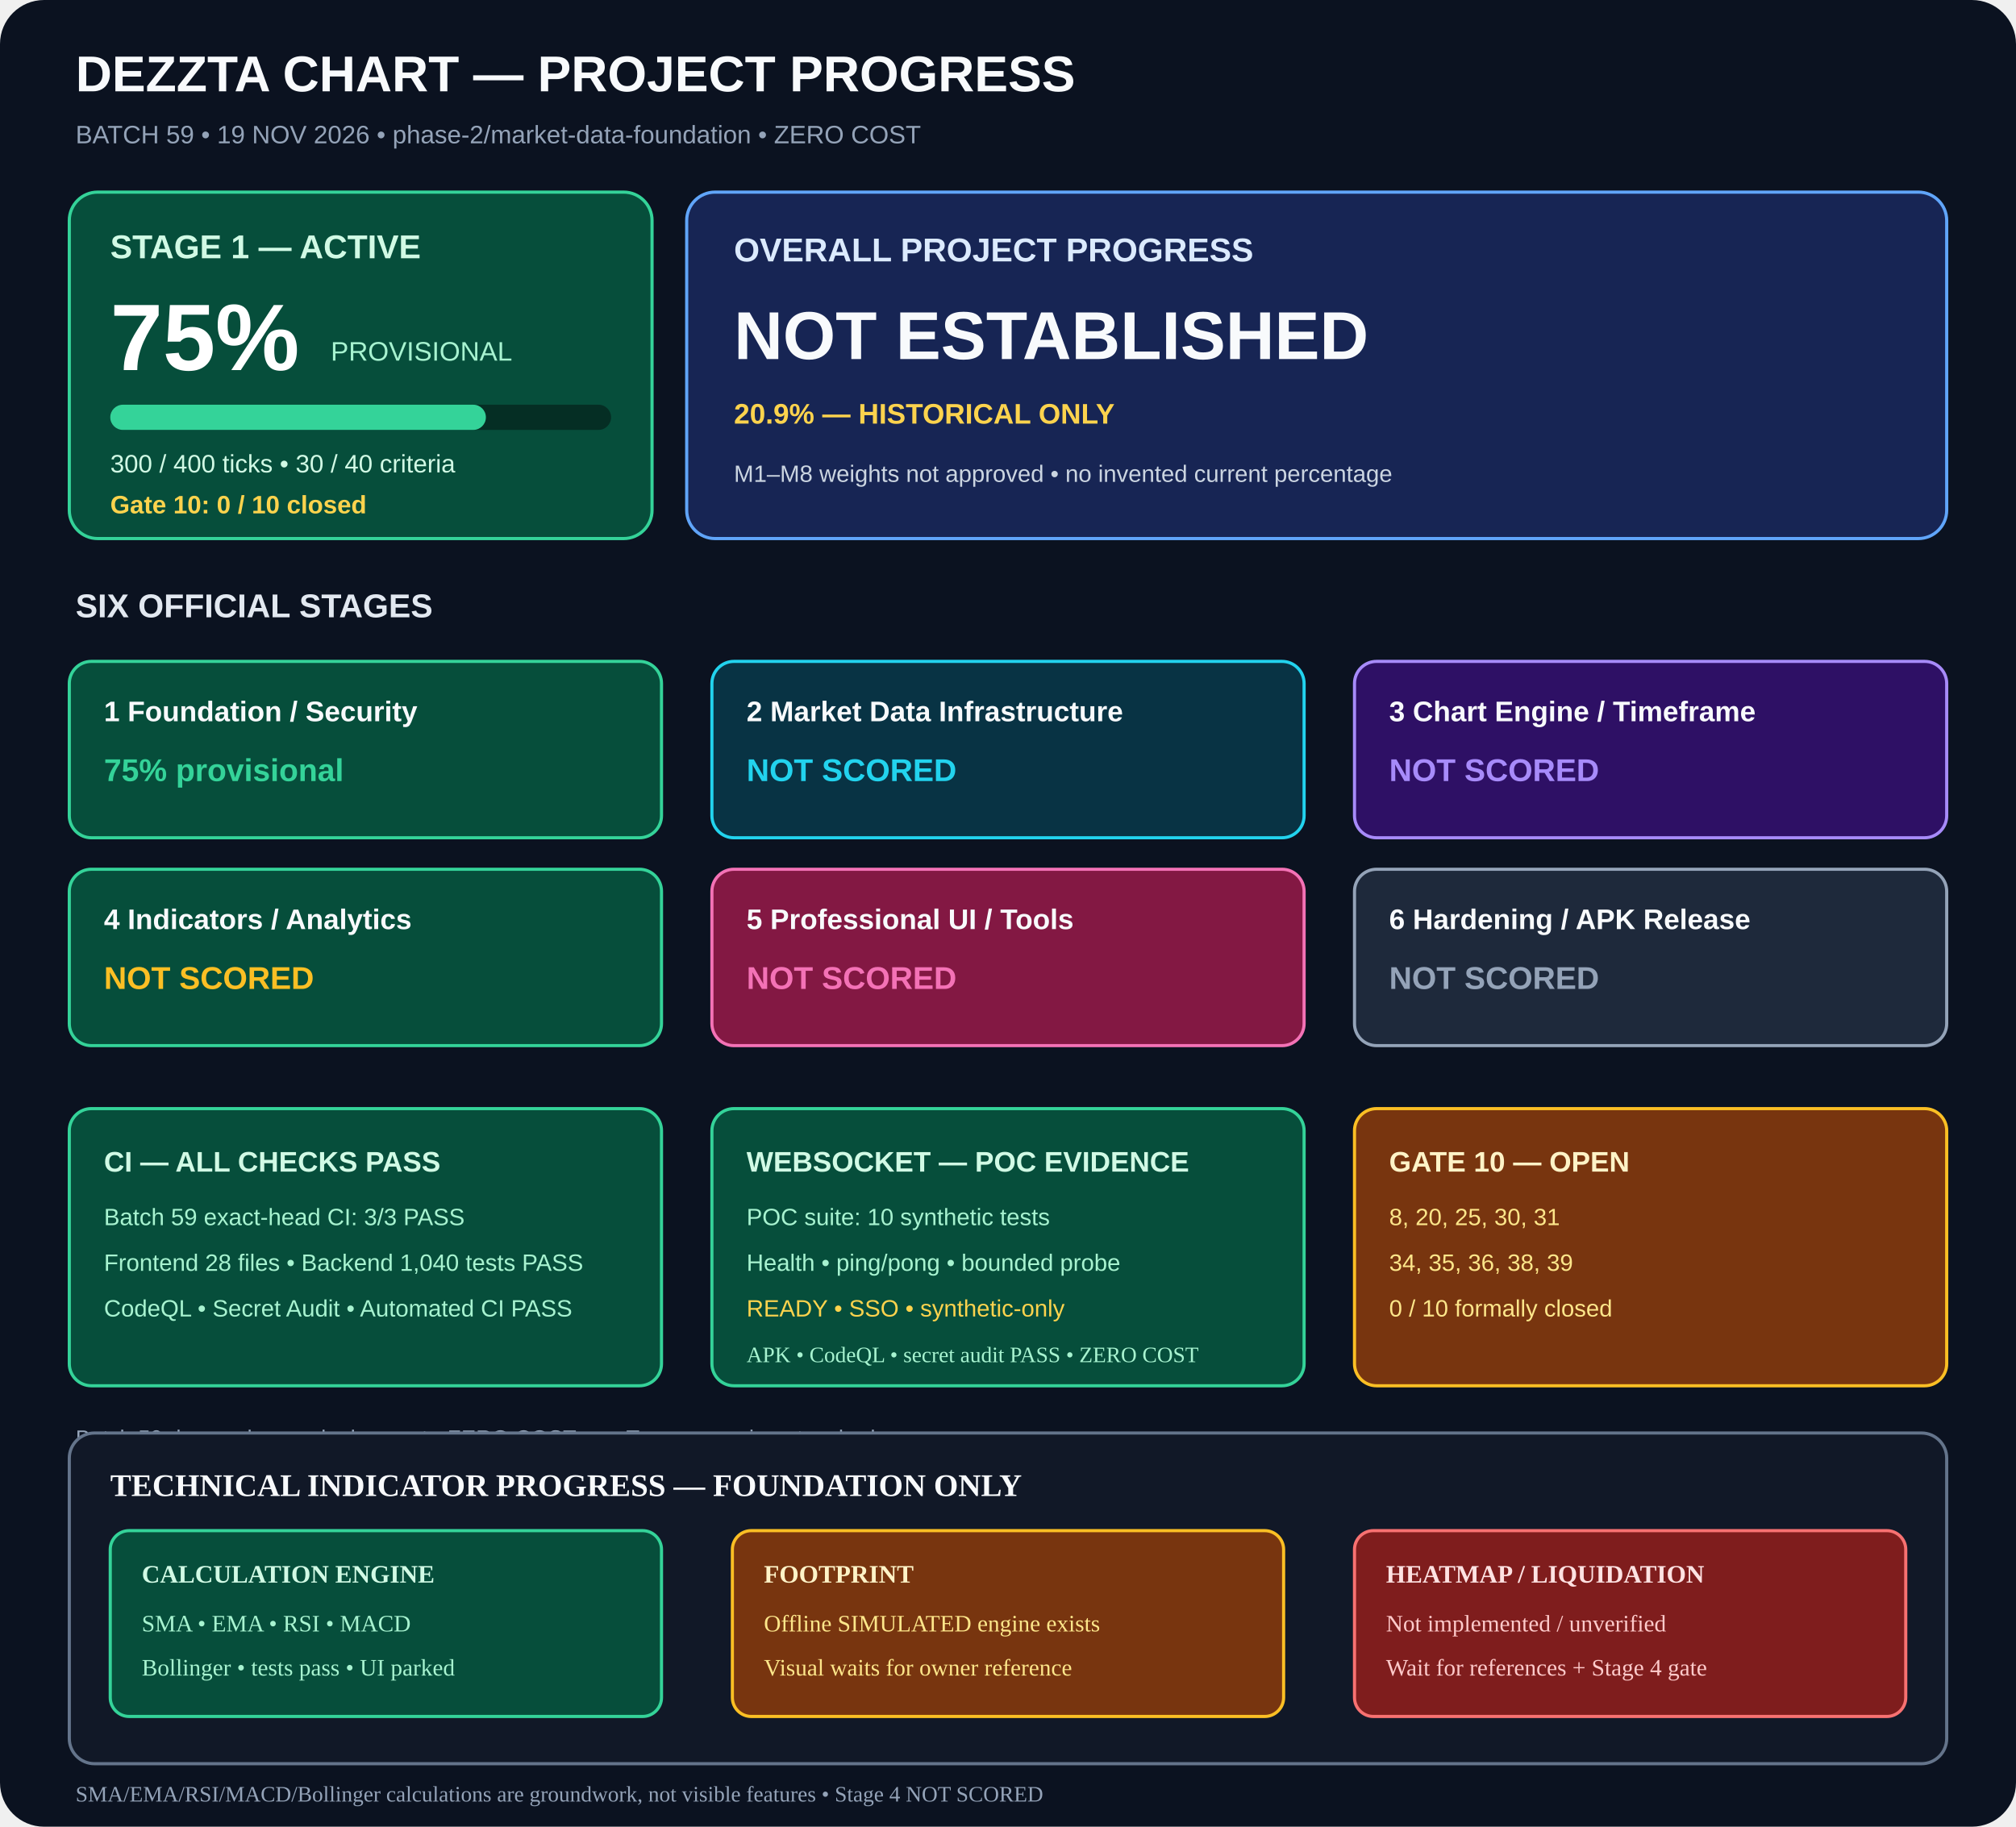
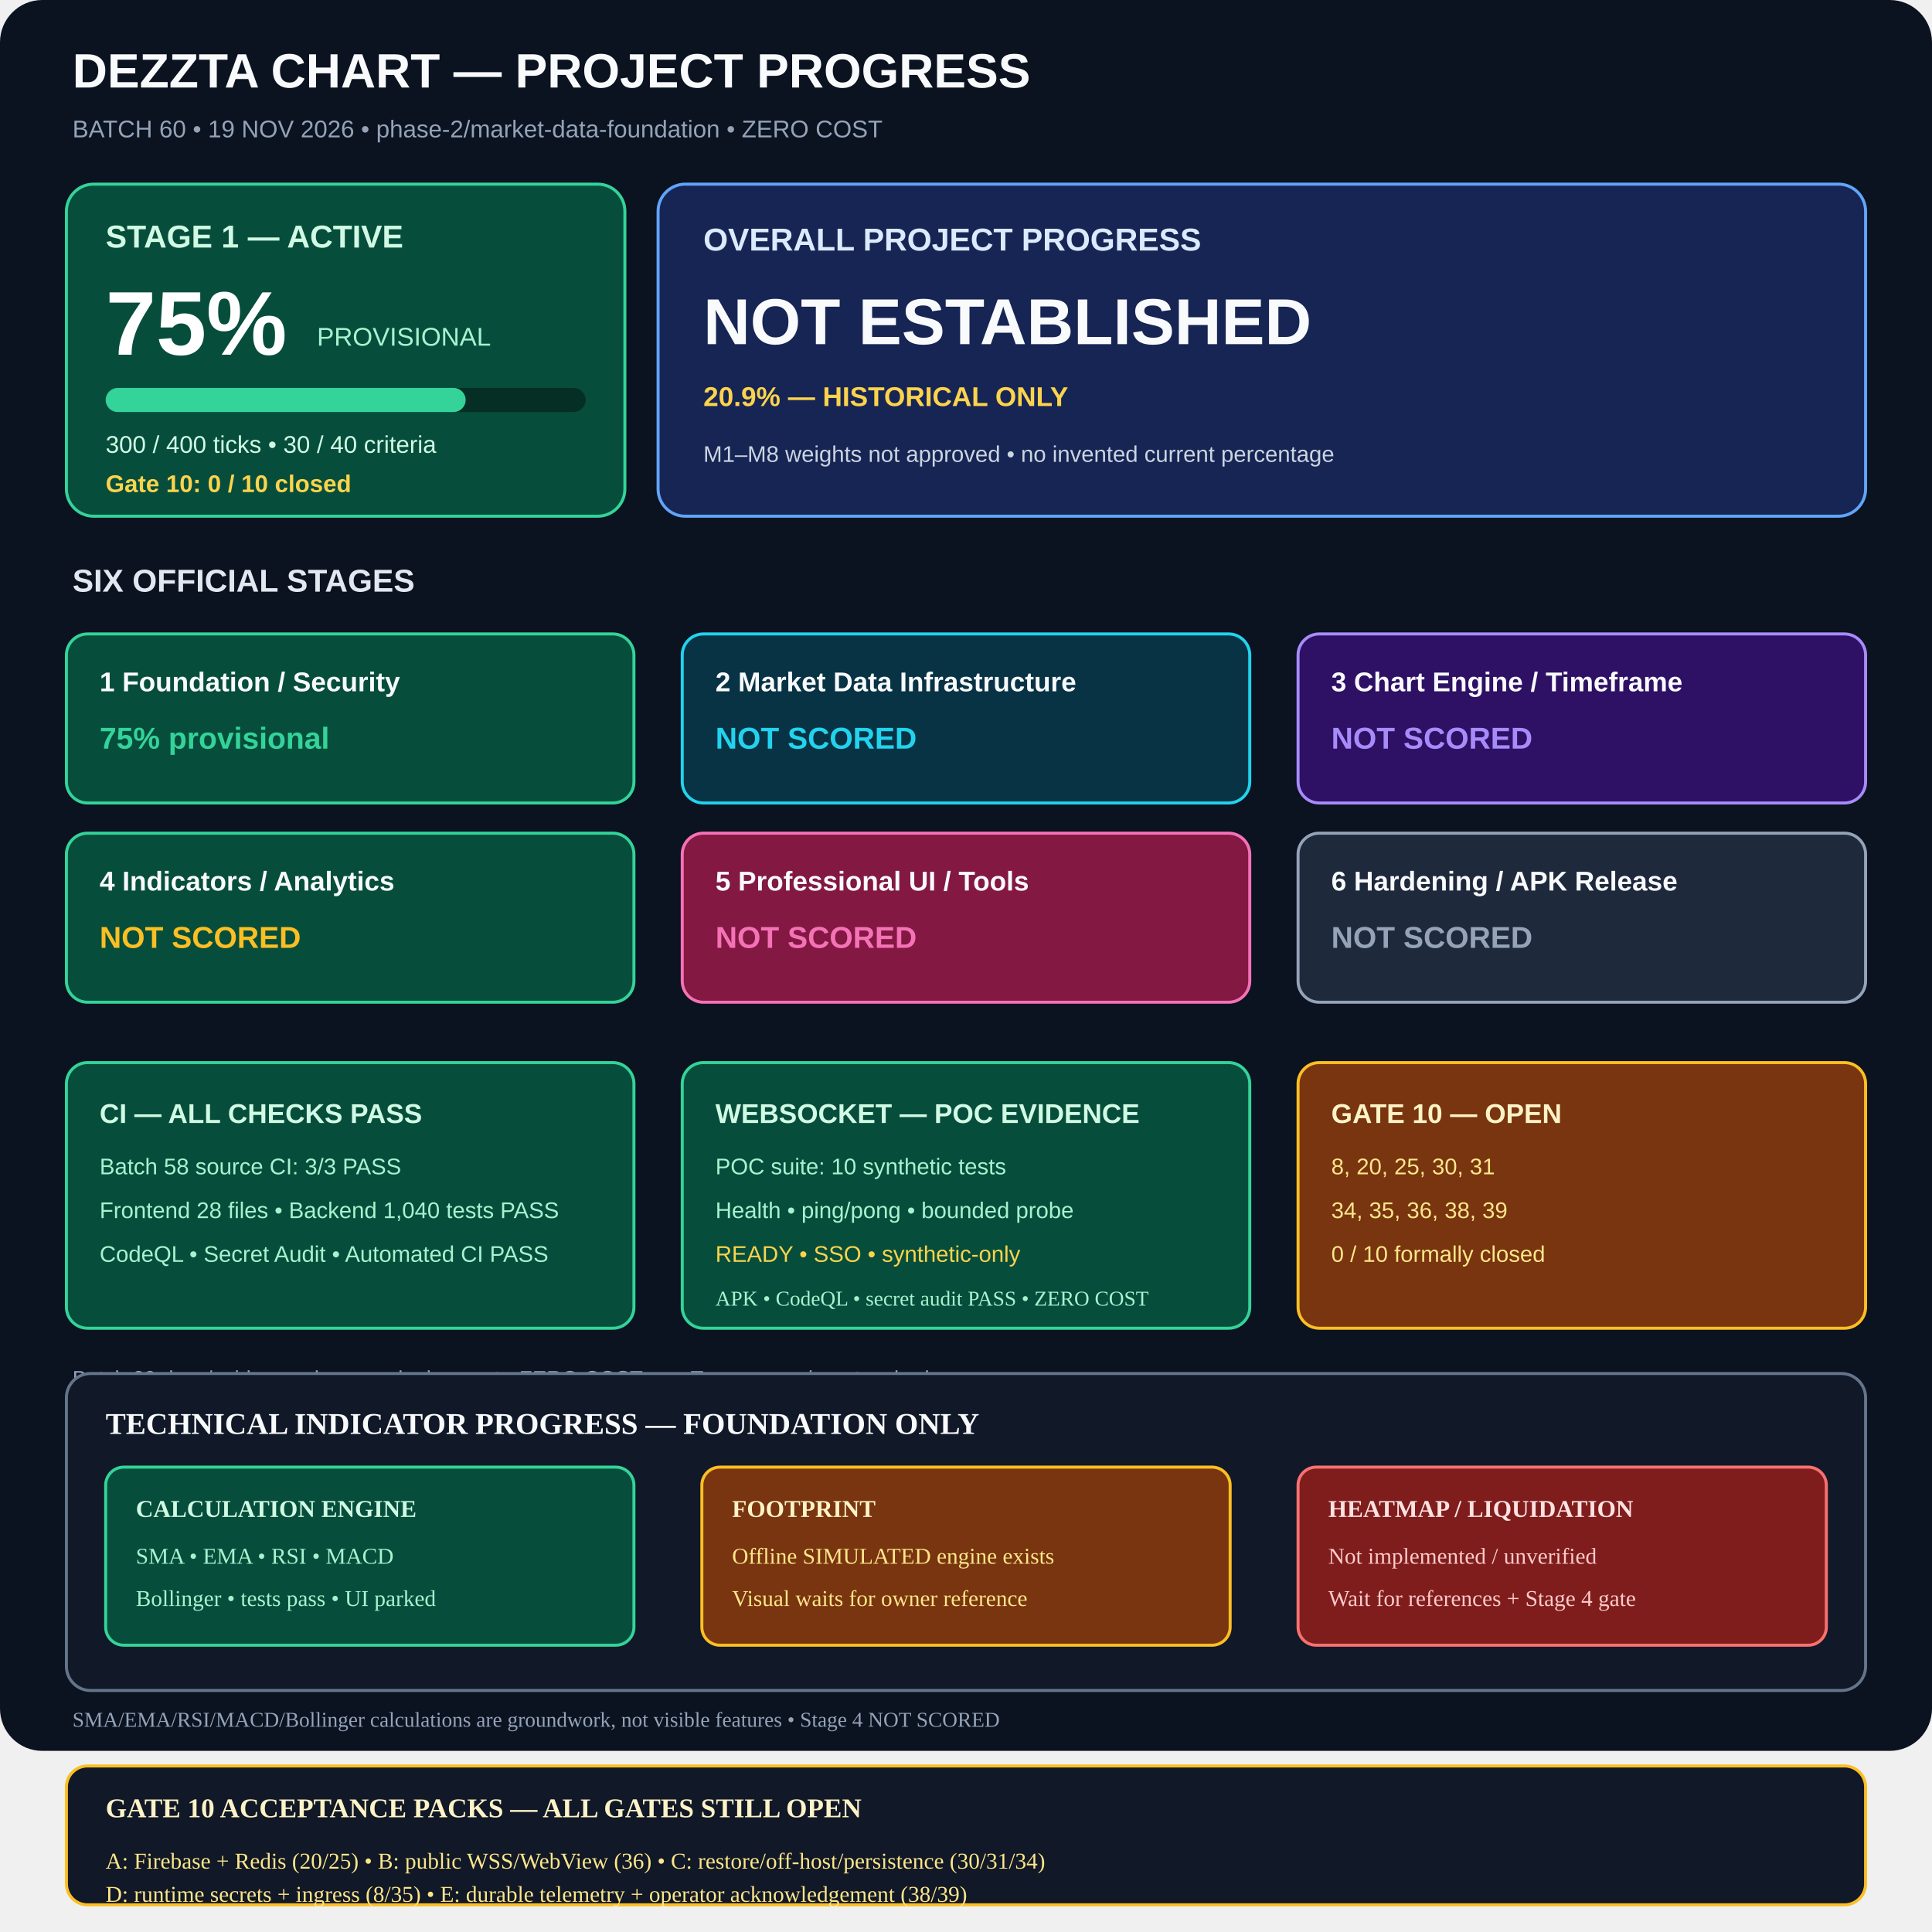
- <svg xmlns="http://www.w3.org/2000/svg" width="1280" height="1160" viewBox="0 0 1280 1160" role="img" aria-labelledby="title desc">
+ <svg xmlns="http://www.w3.org/2000/svg" width="1280" height="1280" viewBox="0 0 1280 1280" role="img" aria-labelledby="title desc">
  <rect width="1280" height="1160" rx="28" fill="#0b1220" />
  <g font-family="Arial,sans-serif">
    <text x="48" y="58" fill="#f8fafc" font-size="32" font-weight="700">DEZZTA CHART — PROJECT PROGRESS</text>
-     <text x="48" y="91" fill="#94a3b8" font-size="16">BATCH 59 • 19 NOV 2026 • phase-2/market-data-foundation • ZERO COST</text>
+     <text x="48" y="91" fill="#94a3b8" font-size="16">BATCH 60 • 19 NOV 2026 • phase-2/market-data-foundation • ZERO COST</text>
    <rect x="44" y="122" width="370" height="220" rx="18" fill="#064e3b" stroke="#34d399" stroke-width="2" />
    <text x="70" y="164" fill="#d1fae5" font-size="21" font-weight="700">STAGE 1 — ACTIVE</text>
    <text x="70" y="235" fill="#fff" font-size="60" font-weight="700">75%</text>
    <text x="210" y="229" fill="#a7f3d0" font-size="17">PROVISIONAL</text>
    <rect x="70" y="257" width="318" height="16" rx="8" fill="#052e24" />
    <rect x="70" y="257" width="238.5" height="16" rx="8" fill="#34d399" />
    <text x="70" y="300" fill="#d1fae5" font-size="16">300 / 400 ticks • 30 / 40 criteria</text>
    <text x="70" y="326" fill="#fcd34d" font-size="16" font-weight="700">Gate 10: 0 / 10 closed</text>
    <rect x="436" y="122" width="800" height="220" rx="18" fill="#172554" stroke="#60a5fa" stroke-width="2" />
    <text x="466" y="166" fill="#dbeafe" font-size="21" font-weight="700">OVERALL PROJECT PROGRESS</text>
    <text x="466" y="228" fill="#f8fafc" font-size="43" font-weight="700">NOT ESTABLISHED</text>
    <text x="466" y="269" fill="#fcd34d" font-size="18" font-weight="700">20.9% — HISTORICAL ONLY</text>
    <text x="466" y="306" fill="#cbd5e1" font-size="15">M1–M8 weights not approved • no invented current percentage</text>
    <text x="48" y="392" fill="#e2e8f0" font-size="21" font-weight="700">SIX OFFICIAL STAGES</text>
    <rect x="44" y="420" width="376" height="112" rx="14" fill="#064e3b" stroke="#34d399" stroke-width="2" />
    <text x="66" y="458" fill="#f8fafc" font-size="18" font-weight="700">1  Foundation / Security</text>
    <text x="66" y="496" fill="#34d399" font-size="20" font-weight="700">75% provisional</text>
    <rect x="452" y="420" width="376" height="112" rx="14" fill="#083344" stroke="#22d3ee" stroke-width="2" />
    <text x="474" y="458" fill="#f8fafc" font-size="18" font-weight="700">2  Market Data Infrastructure</text>
    <text x="474" y="496" fill="#22d3ee" font-size="20" font-weight="700">NOT SCORED</text>
    <rect x="860" y="420" width="376" height="112" rx="14" fill="#2e1065" stroke="#a78bfa" stroke-width="2" />
    <text x="882" y="458" fill="#f8fafc" font-size="18" font-weight="700">3  Chart Engine / Timeframe</text>
    <text x="882" y="496" fill="#a78bfa" font-size="20" font-weight="700">NOT SCORED</text>
    <rect x="44" y="552" width="376" height="112" rx="14" fill="#064e3b" stroke="#34d399" stroke-width="2" />
    <text x="66" y="590" fill="#f8fafc" font-size="18" font-weight="700">4  Indicators / Analytics</text>
    <text x="66" y="628" fill="#fbbf24" font-size="20" font-weight="700">NOT SCORED</text>
    <rect x="452" y="552" width="376" height="112" rx="14" fill="#831843" stroke="#f472b6" stroke-width="2" />
    <text x="474" y="590" fill="#f8fafc" font-size="18" font-weight="700">5  Professional UI / Tools</text>
    <text x="474" y="628" fill="#f472b6" font-size="20" font-weight="700">NOT SCORED</text>
    <rect x="860" y="552" width="376" height="112" rx="14" fill="#1e293b" stroke="#94a3b8" stroke-width="2" />
    <text x="882" y="590" fill="#f8fafc" font-size="18" font-weight="700">6  Hardening / APK Release</text>
    <text x="882" y="628" fill="#94a3b8" font-size="20" font-weight="700">NOT SCORED</text>
    <rect x="44" y="704" width="376" height="176" rx="14" fill="#064e3b" stroke="#34d399" stroke-width="2" />
    <text x="66" y="744" fill="#d1fae5" font-size="18" font-weight="700">CI — ALL CHECKS PASS</text>
-     <text x="66" y="778" fill="#a7f3d0" font-size="15">Batch 59 exact-head CI: 3/3 PASS</text>
+     <text x="66" y="778" fill="#a7f3d0" font-size="15">Batch 58 source CI: 3/3 PASS</text>
    <text x="66" y="807" fill="#a7f3d0" font-size="15">Frontend 28 files • Backend 1,040 tests PASS</text>
    <text x="66" y="836" fill="#a7f3d0" font-size="15">CodeQL • Secret Audit • Automated CI PASS</text>
    <rect x="452" y="704" width="376" height="176" rx="14" fill="#064e3b" stroke="#34d399" stroke-width="2" />
    <text x="474" y="744" fill="#d1fae5" font-size="18" font-weight="700">WEBSOCKET — POC EVIDENCE</text>
    <text x="474" y="778" fill="#a7f3d0" font-size="15">POC suite: 10 synthetic tests</text>
    <text x="474" y="807" fill="#a7f3d0" font-size="15">Health • ping/pong • bounded probe</text>
    <text x="474" y="836" fill="#fcd34d" font-size="15">READY • SSO • synthetic-only</text>
    <rect x="860" y="704" width="376" height="176" rx="14" fill="#78350f" stroke="#fbbf24" stroke-width="2" />
    <text x="882" y="744" fill="#fef3c7" font-size="18" font-weight="700">GATE 10 — OPEN</text>
    <text x="882" y="778" fill="#fde68a" font-size="15">8, 20, 25, 30, 31</text>
    <text x="882" y="807" fill="#fde68a" font-size="15">34, 35, 36, 38, 39</text>
    <text x="882" y="836" fill="#fde68a" font-size="15">0 / 10 formally closed</text>
-     <text x="48" y="918" fill="#94a3b8" font-size="14">Batch 59 docs-only • no deployment • ZERO COST • no Termux • main untouched</text>
+     <text x="48" y="918" fill="#94a3b8" font-size="14">Batch 60 docs/evidence plan • no deployment • ZERO COST • no Termux • main untouched</text>
  </g>
  <text x="474" y="865" fill="#a7f3d0" font-size="14">APK • CodeQL • secret audit PASS • ZERO COST</text>
  <rect x="44" y="910" width="1192" height="210" rx="16" fill="#111827" stroke="#64748b" stroke-width="2" />
  <text x="70" y="950" fill="#f8fafc" font-size="20" font-weight="700">TECHNICAL INDICATOR PROGRESS — FOUNDATION ONLY</text>
  <rect x="70" y="972" width="350" height="118" rx="12" fill="#064e3b" stroke="#34d399" stroke-width="2" />
  <text x="90" y="1005" fill="#d1fae5" font-size="16" font-weight="700">CALCULATION ENGINE</text>
  <text x="90" y="1036" fill="#a7f3d0" font-size="15">SMA • EMA • RSI • MACD</text>
  <text x="90" y="1064" fill="#a7f3d0" font-size="15">Bollinger • tests pass • UI parked</text>
  <rect x="465" y="972" width="350" height="118" rx="12" fill="#78350f" stroke="#fbbf24" stroke-width="2" />
  <text x="485" y="1005" fill="#fef3c7" font-size="16" font-weight="700">FOOTPRINT</text>
  <text x="485" y="1036" fill="#fde68a" font-size="15">Offline SIMULATED engine exists</text>
  <text x="485" y="1064" fill="#fde68a" font-size="15">Visual waits for owner reference</text>
  <rect x="860" y="972" width="350" height="118" rx="12" fill="#7f1d1d" stroke="#f87171" stroke-width="2" />
  <text x="880" y="1005" fill="#fee2e2" font-size="16" font-weight="700">HEATMAP / LIQUIDATION</text>
  <text x="880" y="1036" fill="#fecaca" font-size="15">Not implemented / unverified</text>
  <text x="880" y="1064" fill="#fecaca" font-size="15">Wait for references + Stage 4 gate</text>
  <text x="48" y="1144" fill="#94a3b8" font-size="14">SMA/EMA/RSI/MACD/Bollinger calculations are groundwork, not visible features • Stage 4 NOT SCORED</text>
+   <rect x="44" y="1170" width="1192" height="92" rx="14" fill="#111827" stroke="#fbbf24" stroke-width="2" />
+   <text x="70" y="1204" fill="#fef3c7" font-size="18" font-weight="700">GATE 10 ACCEPTANCE PACKS — ALL GATES STILL OPEN</text>
+   <text x="70" y="1238" fill="#fde68a" font-size="15">A: Firebase + Redis (20/25) • B: public WSS/WebView (36) • C: restore/off-host/persistence (30/31/34)</text>
+   <text x="70" y="1260" fill="#fde68a" font-size="15">D: runtime secrets + ingress (8/35) • E: durable telemetry + operator acknowledgement (38/39)</text>
</svg>
